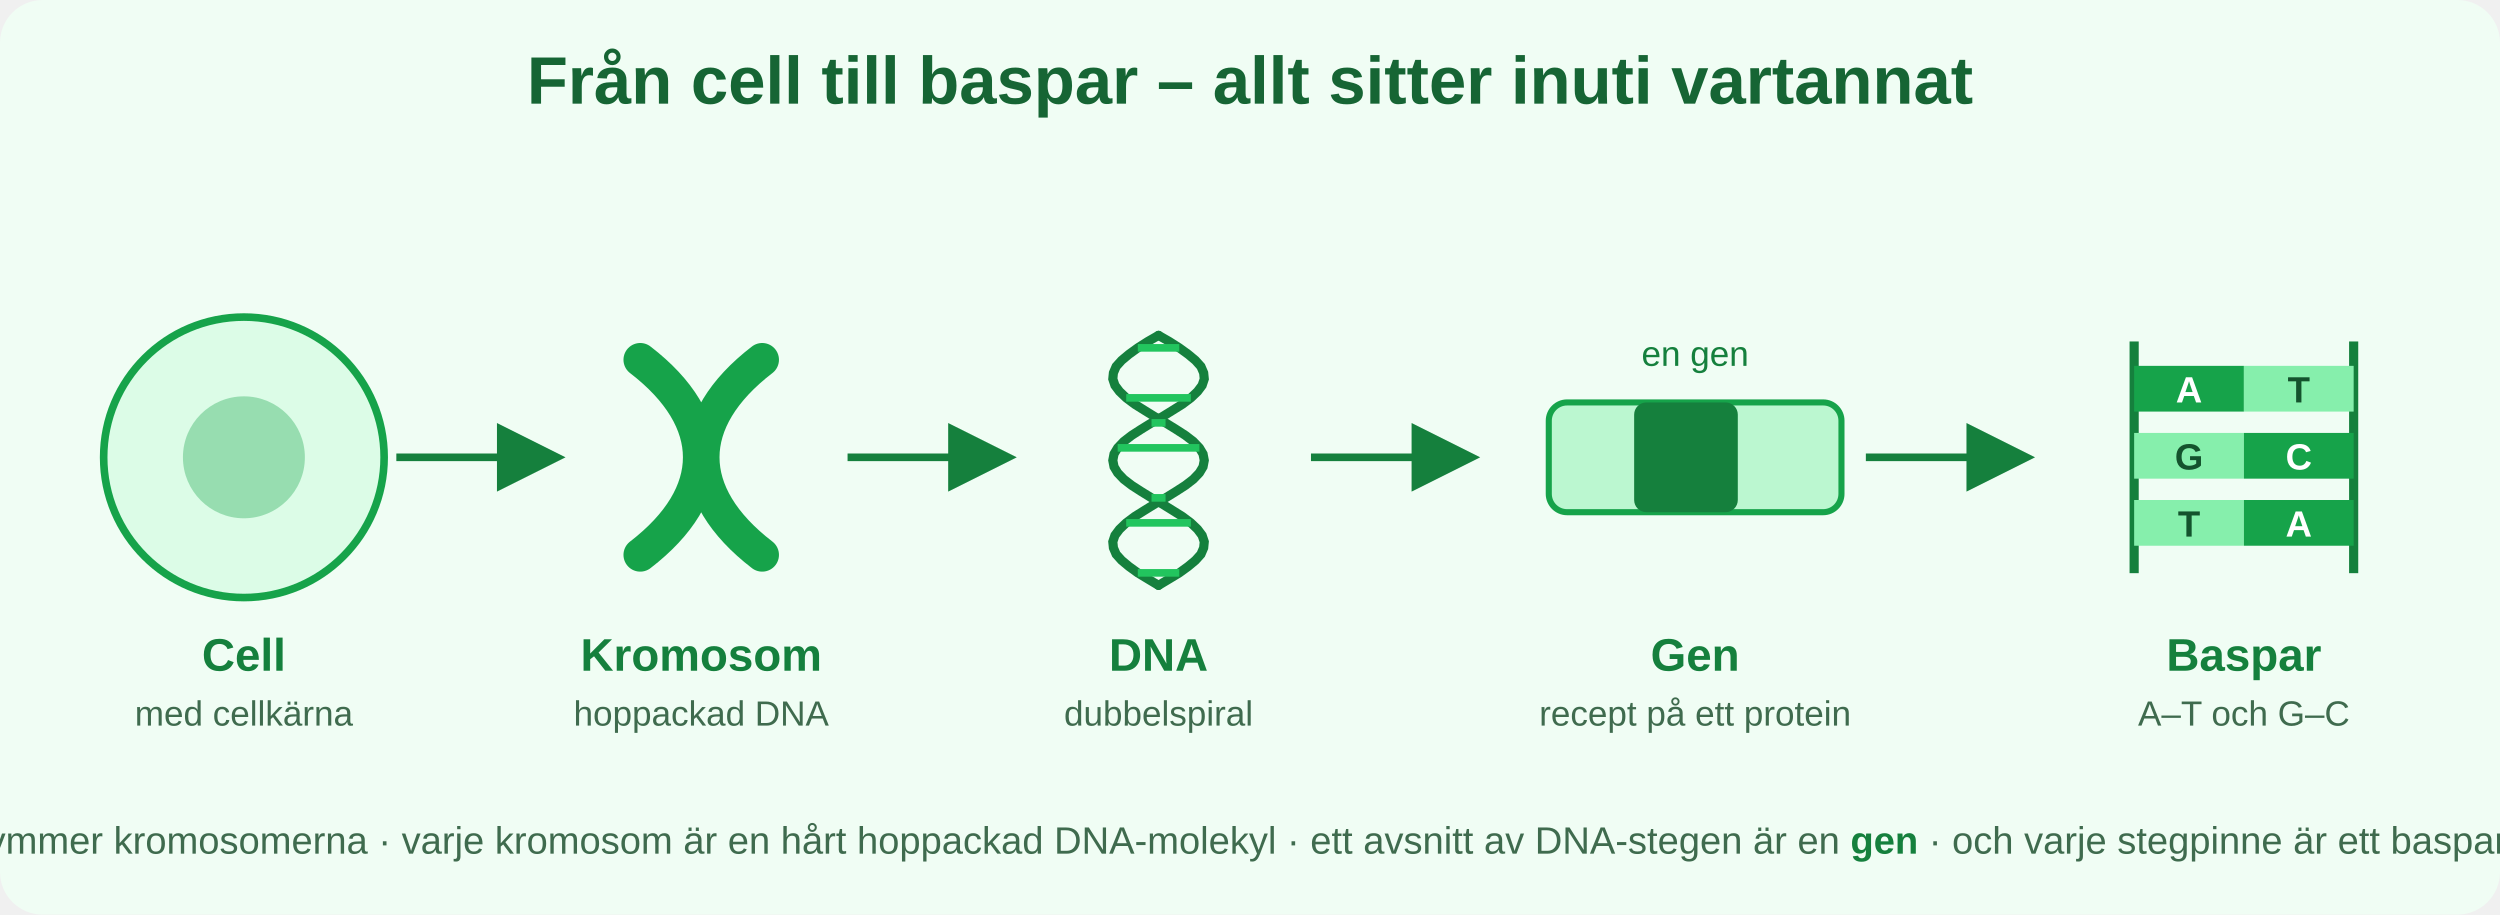
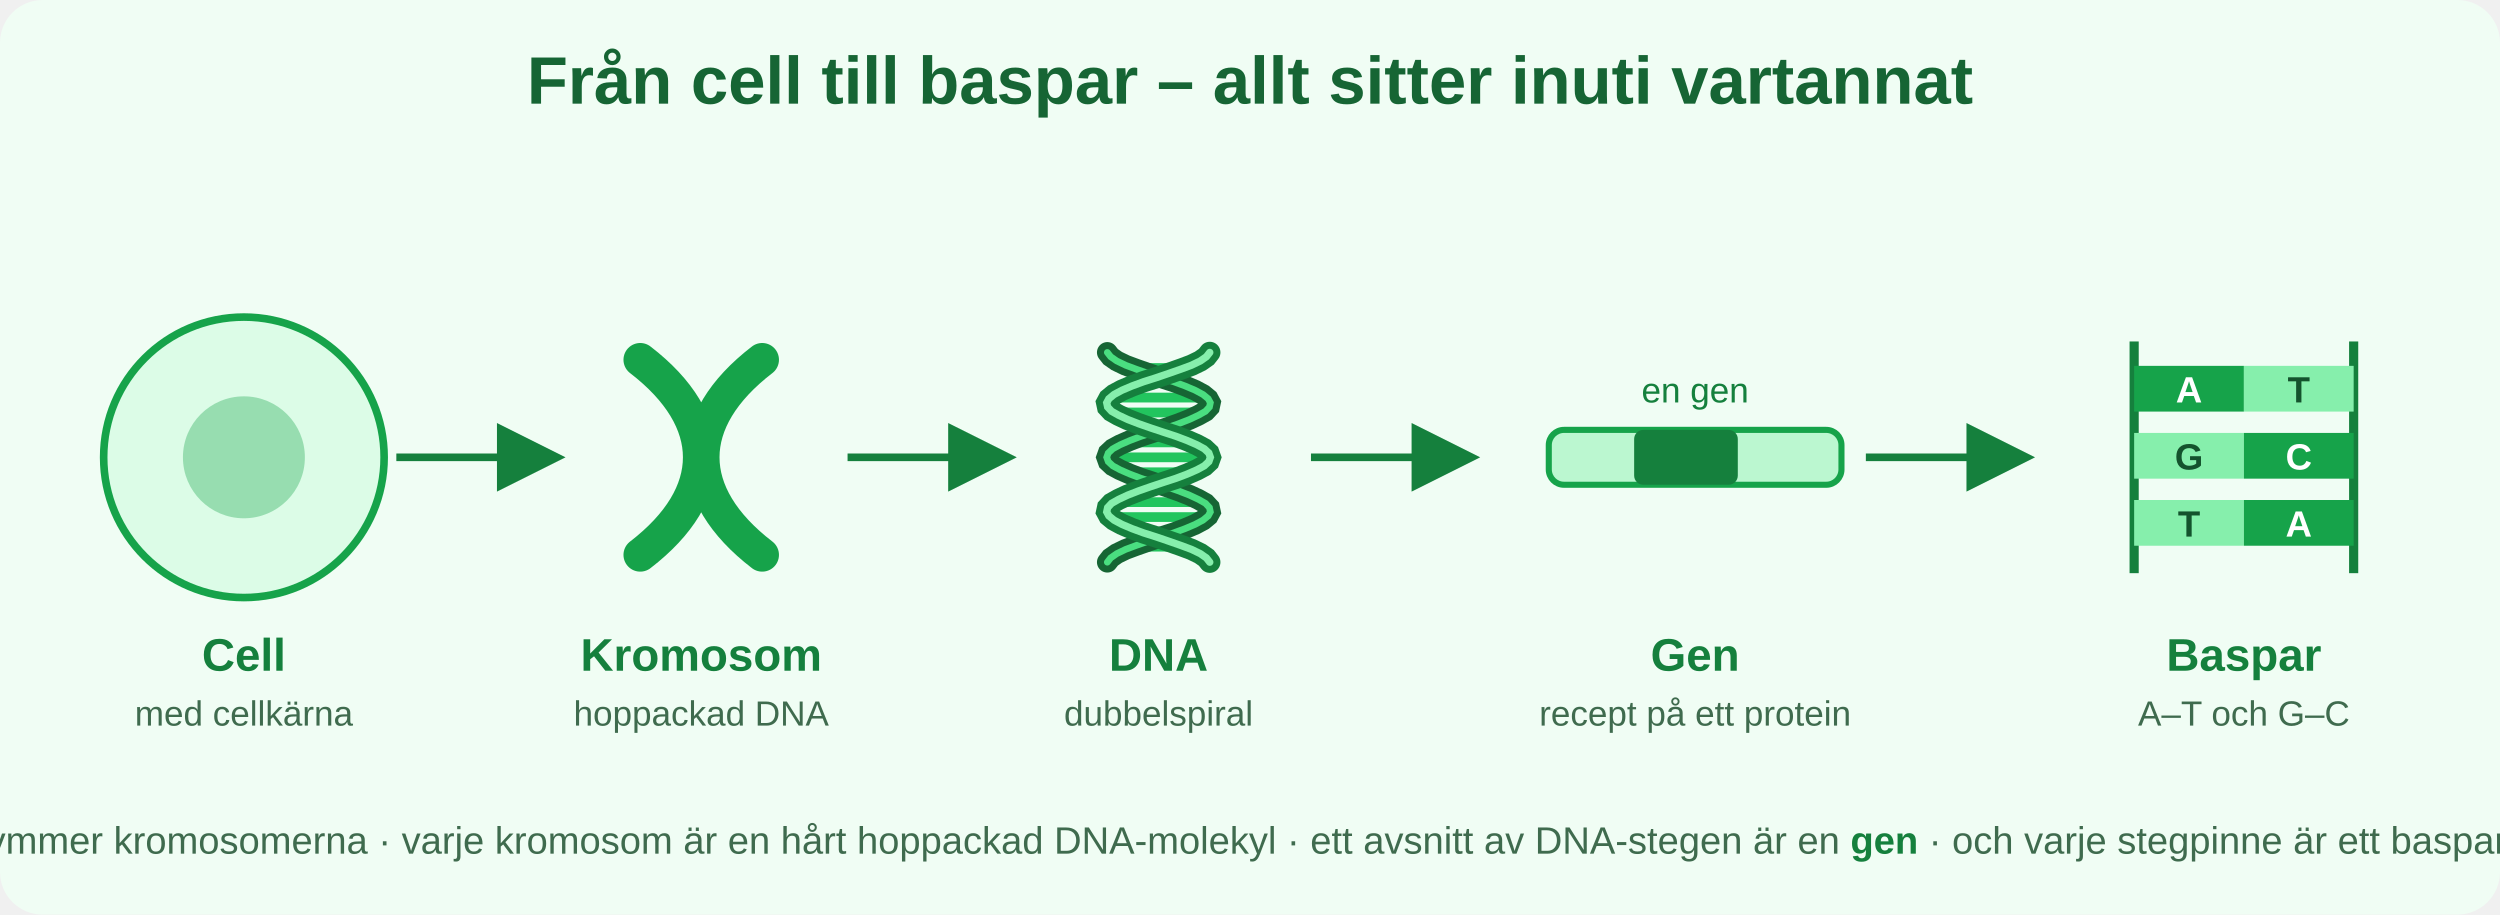
<svg xmlns="http://www.w3.org/2000/svg" viewBox="0 0 820 300" font-family="Segoe UI, Arial, sans-serif" role="img" aria-label="Begreppshierarki från cell till baspar">
  <defs>
    <marker id="zoom" markerWidth="9" markerHeight="9" refX="6" refY="4.5" orient="auto">
      <path d="M0,0 L9,4.5 L0,9 Z" fill="#15803d" />
    </marker>
  </defs>
  <rect x="0" y="0" width="820" height="300" fill="#f0fdf4" rx="14" />
  <text x="410" y="34" text-anchor="middle" font-size="22" font-weight="700" fill="#166534">Från cell till baspar – allt sitter inuti vartannat</text>
  <g>
    <circle cx="80" cy="150" r="46" fill="#dcfce7" stroke="#16a34a" stroke-width="2.5" />
    <circle cx="80" cy="150" r="20" fill="#16a34a" opacity="0.35" />
    <text x="80" y="220" text-anchor="middle" font-size="15" font-weight="700" fill="#15803d">Cell</text>
    <text x="80" y="238" text-anchor="middle" font-size="11.5" fill="#3f6b4e">med cellkärna</text>
  </g>
  <line x1="130" y1="150" x2="178" y2="150" stroke="#15803d" stroke-width="2.5" marker-end="url(#zoom)" />
  <g>
    <path d="M210 118 C 236 138, 236 162, 210 182 M250 118 C 224 138, 224 162, 250 182" stroke="#16a34a" stroke-width="11" fill="none" stroke-linecap="round" />
    <text x="230" y="220" text-anchor="middle" font-size="15" font-weight="700" fill="#15803d">Kromosom</text>
    <text x="230" y="238" text-anchor="middle" font-size="11.5" fill="#3f6b4e">hoppackad DNA</text>
  </g>
  <line x1="278" y1="150" x2="326" y2="150" stroke="#15803d" stroke-width="2.5" marker-end="url(#zoom)" />
-   <g>
-     <polyline points="380.0,110.0 383.5,112.0 386.8,114.1 389.7,116.2 392.1,118.2 393.9,120.2 394.8,122.3 395.0,124.3 394.3,126.4 392.8,128.4 390.6,130.5 387.8,132.6 384.6,134.6 381.2,136.7 377.7,138.7 374.3,140.8 371.2,142.8 368.6,144.8 366.6,146.9 365.4,148.9 365.0,151.0 365.4,153.1 366.6,155.1 368.6,157.2 371.2,159.2 374.3,161.2 377.7,163.3 381.2,165.3 384.6,167.4 387.8,169.4 390.6,171.5 392.8,173.6 394.3,175.6 395.0,177.7 394.8,179.7 393.9,181.8 392.1,183.8 389.7,185.8 386.8,187.9 383.5,189.9 380.0,192.0" fill="none" stroke="#15803d" stroke-width="3" stroke-linecap="round" />
-     <polyline points="380.0,110.0 376.5,112.0 373.2,114.1 370.3,116.2 367.9,118.2 366.1,120.2 365.2,122.3 365.0,124.3 365.7,126.4 367.2,128.4 369.4,130.5 372.2,132.6 375.4,134.6 378.8,136.7 382.3,138.7 385.7,140.8 388.8,142.8 391.4,144.8 393.4,146.9 394.6,148.9 395.0,151.0 394.6,153.1 393.4,155.1 391.4,157.2 388.8,159.2 385.7,161.2 382.3,163.3 378.8,165.3 375.4,167.4 372.2,169.4 369.4,171.5 367.2,173.6 365.7,175.6 365.0,177.7 365.2,179.7 366.1,181.8 367.9,183.8 370.3,185.8 373.2,187.9 376.5,189.9 380.0,192.0" fill="none" stroke="#15803d" stroke-width="3" stroke-linecap="round" />
-     <g stroke="#22c55e" stroke-width="2.5">
-       <line x1="386.8" y1="114.1" x2="373.2" y2="114.1" />
-       <line x1="390.6" y1="130.5" x2="369.4" y2="130.5" />
-       <line x1="377.7" y1="138.7" x2="382.3" y2="138.7" />
-       <line x1="366.6" y1="146.9" x2="393.4" y2="146.9" />
-       <line x1="377.7" y1="163.3" x2="382.3" y2="163.3" />
-       <line x1="390.6" y1="171.5" x2="369.4" y2="171.5" />
-       <line x1="386.8" y1="187.9" x2="373.2" y2="187.9" />
+   <g stroke-linecap="round">
+     <g stroke="#22c55e" stroke-width="3.2" stroke-linecap="round">
+       <line x1="388.5" y1="120.7" x2="371.5" y2="120.7" />
+       <line x1="374.2" y1="125.6" x2="385.8" y2="125.6" />
+       <line x1="364.0" y1="130.4" x2="396.0" y2="130.4" />
+       <line x1="365.3" y1="135.3" x2="394.7" y2="135.3" />
+       <line x1="377.0" y1="140.2" x2="383.0" y2="140.2" />
+       <line x1="390.9" y1="145.1" x2="369.1" y2="145.1" />
+       <line x1="397.0" y1="150.0" x2="363.0" y2="150.0" />
+       <line x1="390.9" y1="154.9" x2="369.1" y2="154.9" />
+       <line x1="377.0" y1="159.8" x2="383.0" y2="159.8" />
+       <line x1="365.3" y1="164.7" x2="394.7" y2="164.7" />
+       <line x1="364.0" y1="169.6" x2="396.0" y2="169.6" />
+       <line x1="374.2" y1="174.4" x2="385.8" y2="174.4" />
+       <line x1="388.5" y1="179.3" x2="371.5" y2="179.3" />
    </g>
+     <polyline fill="none" stroke="#166534" stroke-width="6.8" points="363.2,115.6 364.3,117.0 366.3,118.4 369.2,119.8 372.7,121.1 376.7,122.5 380.8,123.9 384.9,125.2 388.7,126.6 392.0,128.0 394.6,129.4 396.3,130.8 397.0,132.1 396.7,133.5 395.4,134.9 393.1,136.2 390.1,137.6 386.5,139.0 382.5,140.4 378.3,141.8 374.3,143.1 370.6,144.5 367.4,145.9 365.0,147.2 363.5,148.6 363.0,150.0 363.5,151.4 365.0,152.8 367.4,154.1 370.6,155.5 374.3,156.9 378.3,158.2 382.5,159.6 386.5,161.0 390.1,162.4 393.1,163.8 395.4,165.1 396.7,166.5 397.0,167.9 396.3,169.2 394.6,170.6 392.0,172.0 388.7,173.4 384.9,174.8 380.8,176.1 376.7,177.5 372.7,178.9 369.2,180.2 366.3,181.6 364.3,183.0 363.2,184.4" />
+     <polyline fill="none" stroke="#4ade80" stroke-width="2.2" points="363.2,115.6 364.3,117.0 366.3,118.4 369.2,119.8 372.7,121.1 376.7,122.5 380.8,123.9 384.9,125.2 388.7,126.6 392.0,128.0 394.6,129.4 396.3,130.8 397.0,132.1 396.7,133.5 395.4,134.9 393.1,136.2 390.1,137.6 386.5,139.0 382.5,140.4 378.3,141.8 374.3,143.1 370.6,144.5 367.4,145.9 365.0,147.2 363.5,148.6 363.0,150.0 363.5,151.4 365.0,152.8 367.4,154.1 370.6,155.5 374.3,156.9 378.3,158.2 382.5,159.6 386.5,161.0 390.1,162.4 393.1,163.8 395.4,165.1 396.7,166.5 397.0,167.9 396.3,169.2 394.6,170.6 392.0,172.0 388.7,173.4 384.9,174.8 380.8,176.1 376.7,177.5 372.7,178.9 369.2,180.2 366.3,181.6 364.3,183.0 363.2,184.4" />
+     <polyline fill="none" stroke="#15803d" stroke-width="7" points="396.8,115.6 395.7,117.0 393.7,118.4 390.8,119.8 387.3,121.1 383.3,122.5 379.2,123.9 375.1,125.2 371.3,126.6 368.0,128.0 365.4,129.4 363.7,130.8 363.0,132.1 363.3,133.5 364.6,134.9 366.9,136.2 369.9,137.6 373.5,139.0 377.5,140.4 381.7,141.8 385.7,143.1 389.4,144.5 392.6,145.9 395.0,147.2 396.5,148.6 397.0,150.0 396.5,151.4 395.0,152.8 392.6,154.1 389.4,155.5 385.7,156.9 381.7,158.2 377.5,159.6 373.5,161.0 369.9,162.4 366.9,163.8 364.6,165.1 363.3,166.5 363.0,167.9 363.7,169.2 365.4,170.6 368.0,172.0 371.3,173.4 375.1,174.8 379.2,176.1 383.3,177.5 387.3,178.9 390.8,180.2 393.7,181.6 395.7,183.0 396.8,184.4" />
+     <polyline fill="none" stroke="#86efac" stroke-width="2.4" points="396.8,115.6 395.7,117.0 393.7,118.4 390.8,119.8 387.3,121.1 383.3,122.5 379.2,123.9 375.1,125.2 371.3,126.6 368.0,128.0 365.4,129.4 363.7,130.8 363.0,132.1 363.3,133.5 364.6,134.9 366.9,136.2 369.9,137.6 373.5,139.0 377.5,140.4 381.7,141.8 385.7,143.1 389.4,144.5 392.6,145.9 395.0,147.2 396.5,148.6 397.0,150.0 396.5,151.4 395.0,152.8 392.6,154.1 389.4,155.5 385.7,156.9 381.7,158.2 377.5,159.6 373.5,161.0 369.9,162.4 366.9,163.8 364.6,165.1 363.3,166.5 363.0,167.9 363.7,169.2 365.4,170.6 368.0,172.0 371.3,173.4 375.1,174.8 379.2,176.1 383.3,177.5 387.3,178.9 390.8,180.2 393.7,181.6 395.7,183.0 396.8,184.4" />
    <text x="380" y="220" text-anchor="middle" font-size="15" font-weight="700" fill="#15803d">DNA</text>
    <text x="380" y="238" text-anchor="middle" font-size="11.5" fill="#3f6b4e">dubbelspiral</text>
  </g>
  <line x1="430" y1="150" x2="478" y2="150" stroke="#15803d" stroke-width="2.5" marker-end="url(#zoom)" />
  <g>
-     <rect x="508" y="132" width="96" height="36" rx="6" fill="#bbf7d0" stroke="#16a34a" stroke-width="2" />
-     <rect x="536" y="132" width="34" height="36" rx="4" fill="#15803d" />
-     <text x="556" y="120" text-anchor="middle" font-size="11.5" fill="#15803d">en gen</text>
+     <rect x="508" y="141" width="96" height="18" rx="5" fill="#bbf7d0" stroke="#16a34a" stroke-width="2" />
+     <rect x="536" y="141" width="34" height="18" rx="3" fill="#15803d" />
+     <text x="556" y="132" text-anchor="middle" font-size="11.5" fill="#15803d">en gen</text>
    <text x="556" y="220" text-anchor="middle" font-size="15" font-weight="700" fill="#15803d">Gen</text>
    <text x="556" y="238" text-anchor="middle" font-size="11.5" fill="#3f6b4e">recept på ett protein</text>
  </g>
  <line x1="612" y1="150" x2="660" y2="150" stroke="#15803d" stroke-width="2.5" marker-end="url(#zoom)" />
  <g>
    <line x1="700" y1="112" x2="700" y2="188" stroke="#15803d" stroke-width="3" />
    <line x1="772" y1="112" x2="772" y2="188" stroke="#15803d" stroke-width="3" />
    <g font-size="12" font-weight="700" text-anchor="middle">
      <rect x="700" y="120" width="36" height="15" fill="#16a34a" />
      <text x="718" y="132" fill="#fff">A</text>
      <rect x="736" y="120" width="36" height="15" fill="#86efac" />
      <text x="754" y="132" fill="#14532d">T</text>
      <rect x="700" y="142" width="36" height="15" fill="#86efac" />
      <text x="718" y="154" fill="#14532d">G</text>
      <rect x="736" y="142" width="36" height="15" fill="#16a34a" />
      <text x="754" y="154" fill="#fff">C</text>
      <rect x="700" y="164" width="36" height="15" fill="#86efac" />
      <text x="718" y="176" fill="#14532d">T</text>
      <rect x="736" y="164" width="36" height="15" fill="#16a34a" />
      <text x="754" y="176" fill="#fff">A</text>
    </g>
    <text x="736" y="220" text-anchor="middle" font-size="15" font-weight="700" fill="#15803d">Baspar</text>
    <text x="736" y="238" text-anchor="middle" font-size="11.5" fill="#3f6b4e">A–T och G–C</text>
  </g>
  <text x="410" y="280" text-anchor="middle" font-size="12.5" fill="#3f6b4e">Cellkärnan rymmer kromosomerna · varje kromosom är en hårt hoppackad DNA-molekyl · ett avsnitt av DNA-stegen är en <tspan font-weight="700" fill="#15803d">gen</tspan> · och varje stegpinne är ett baspar (A–T, G–C).</text>
</svg>
